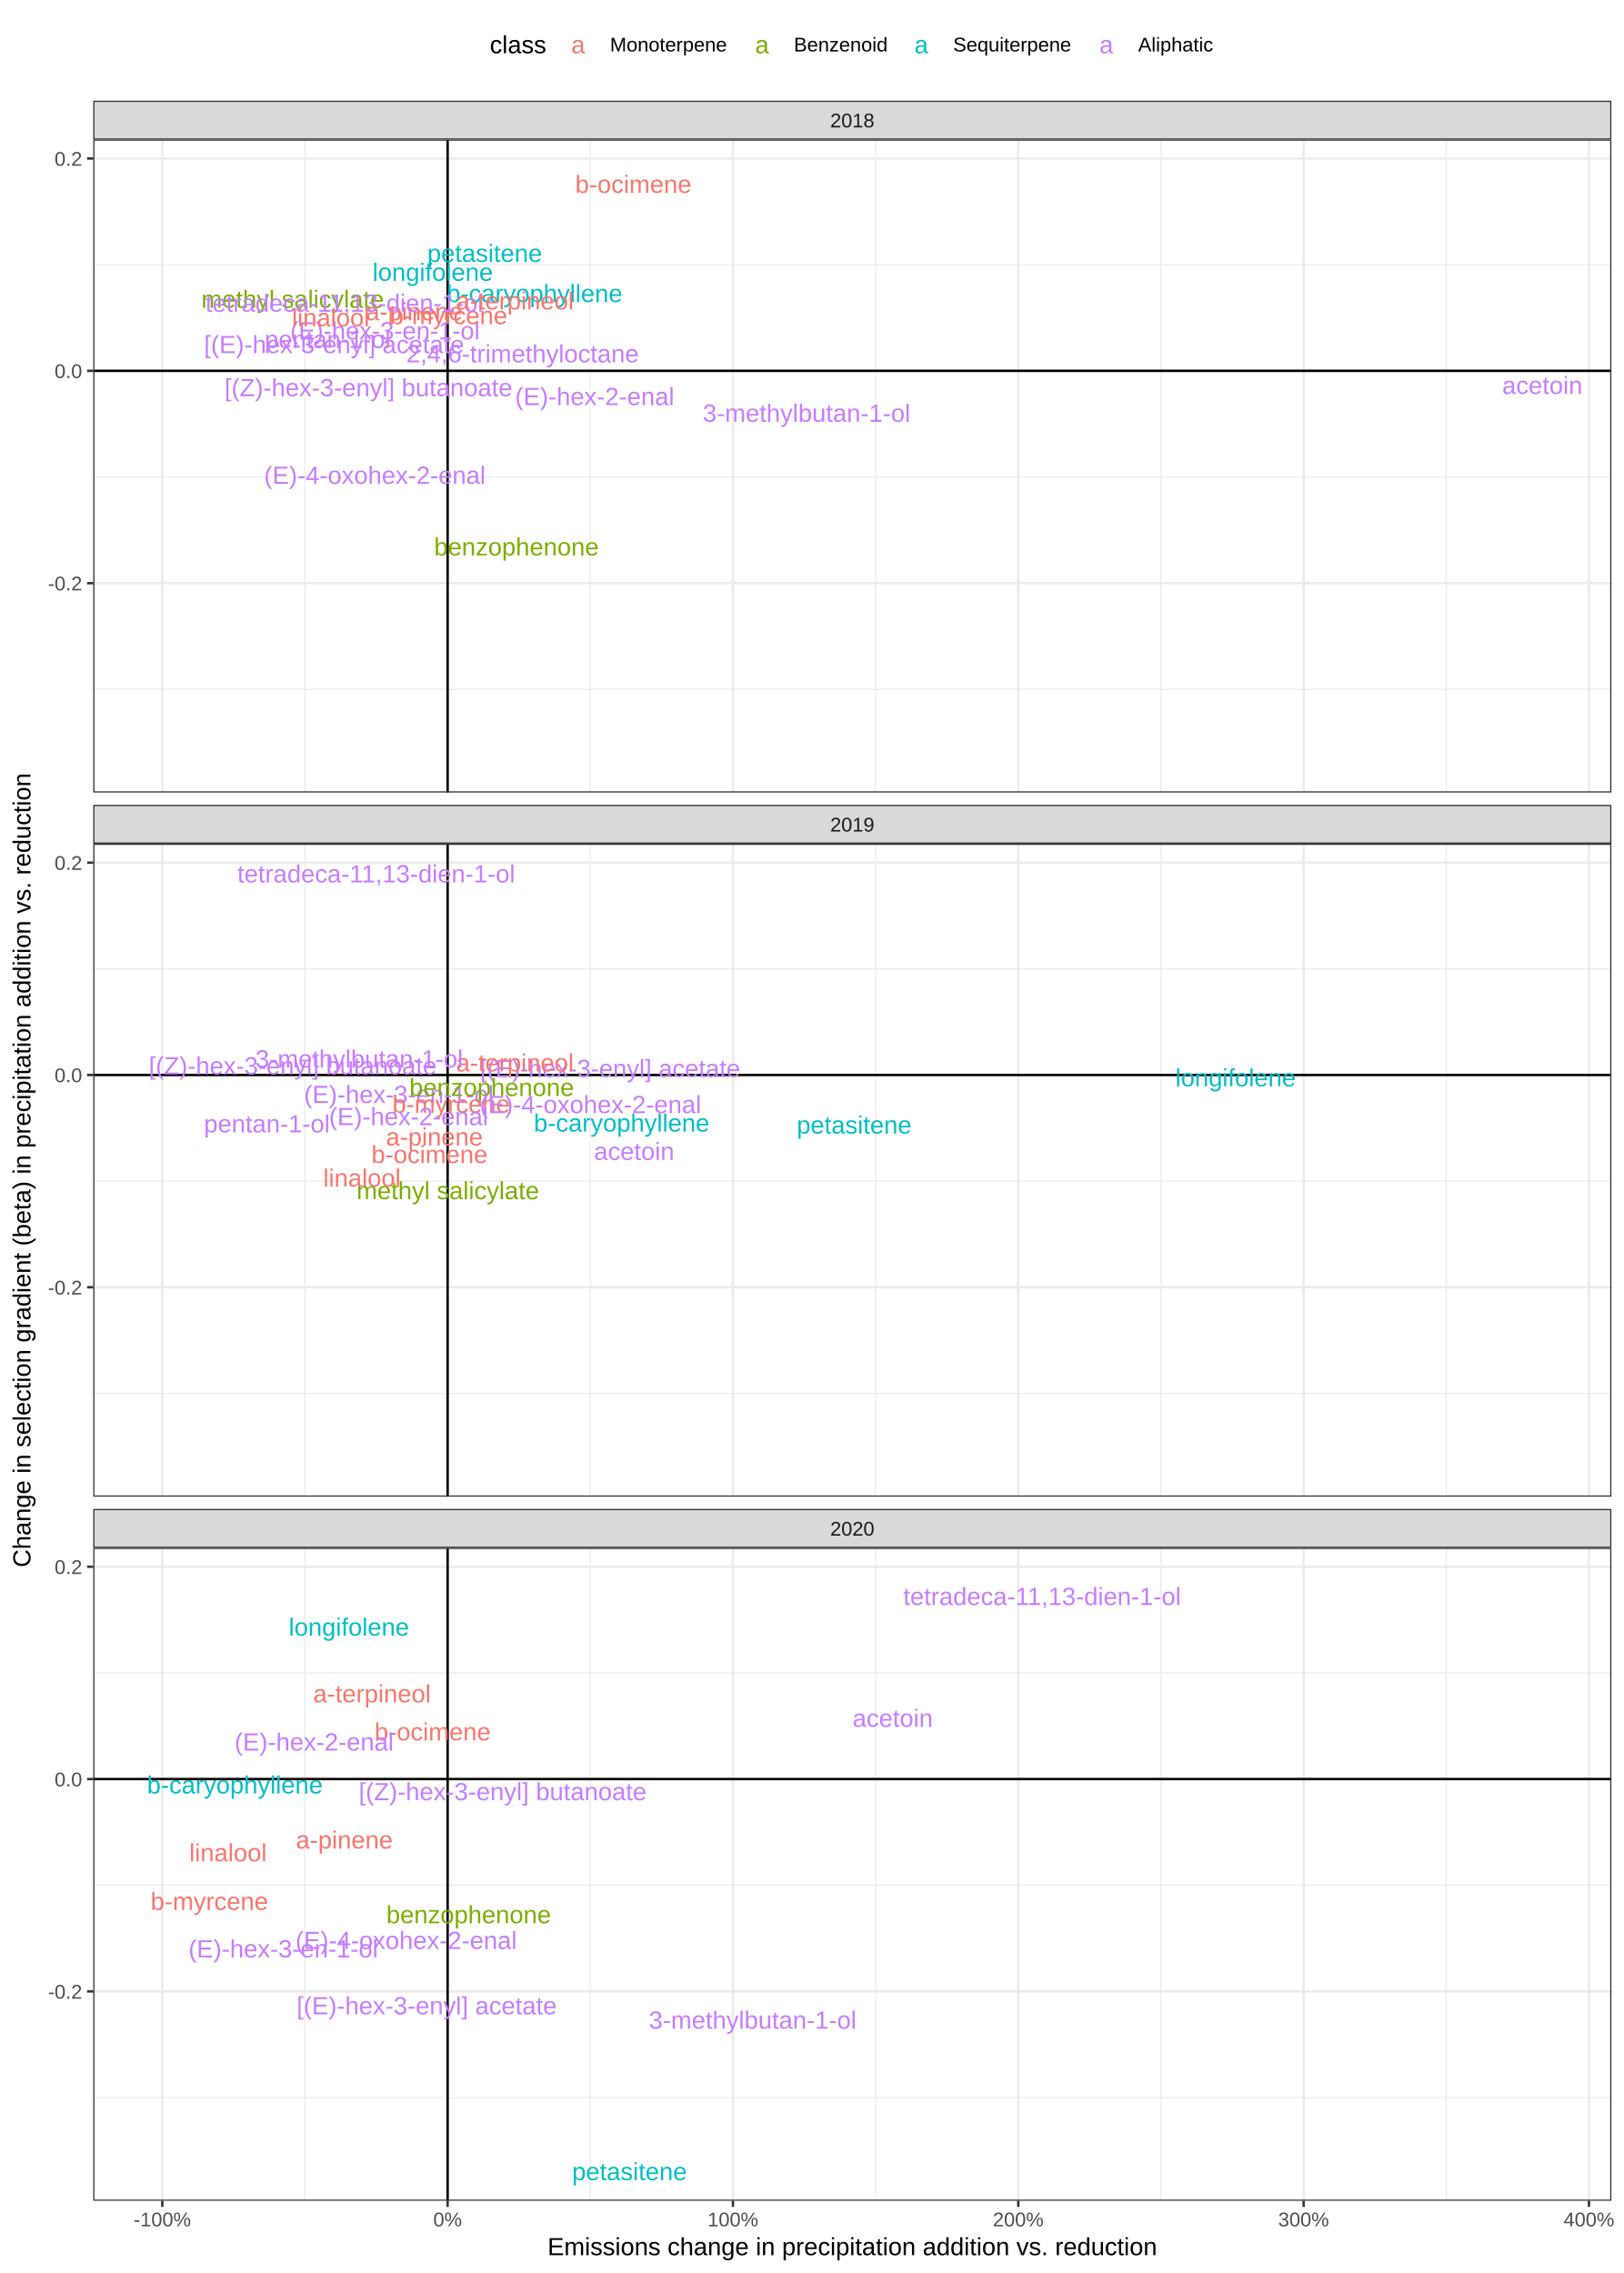
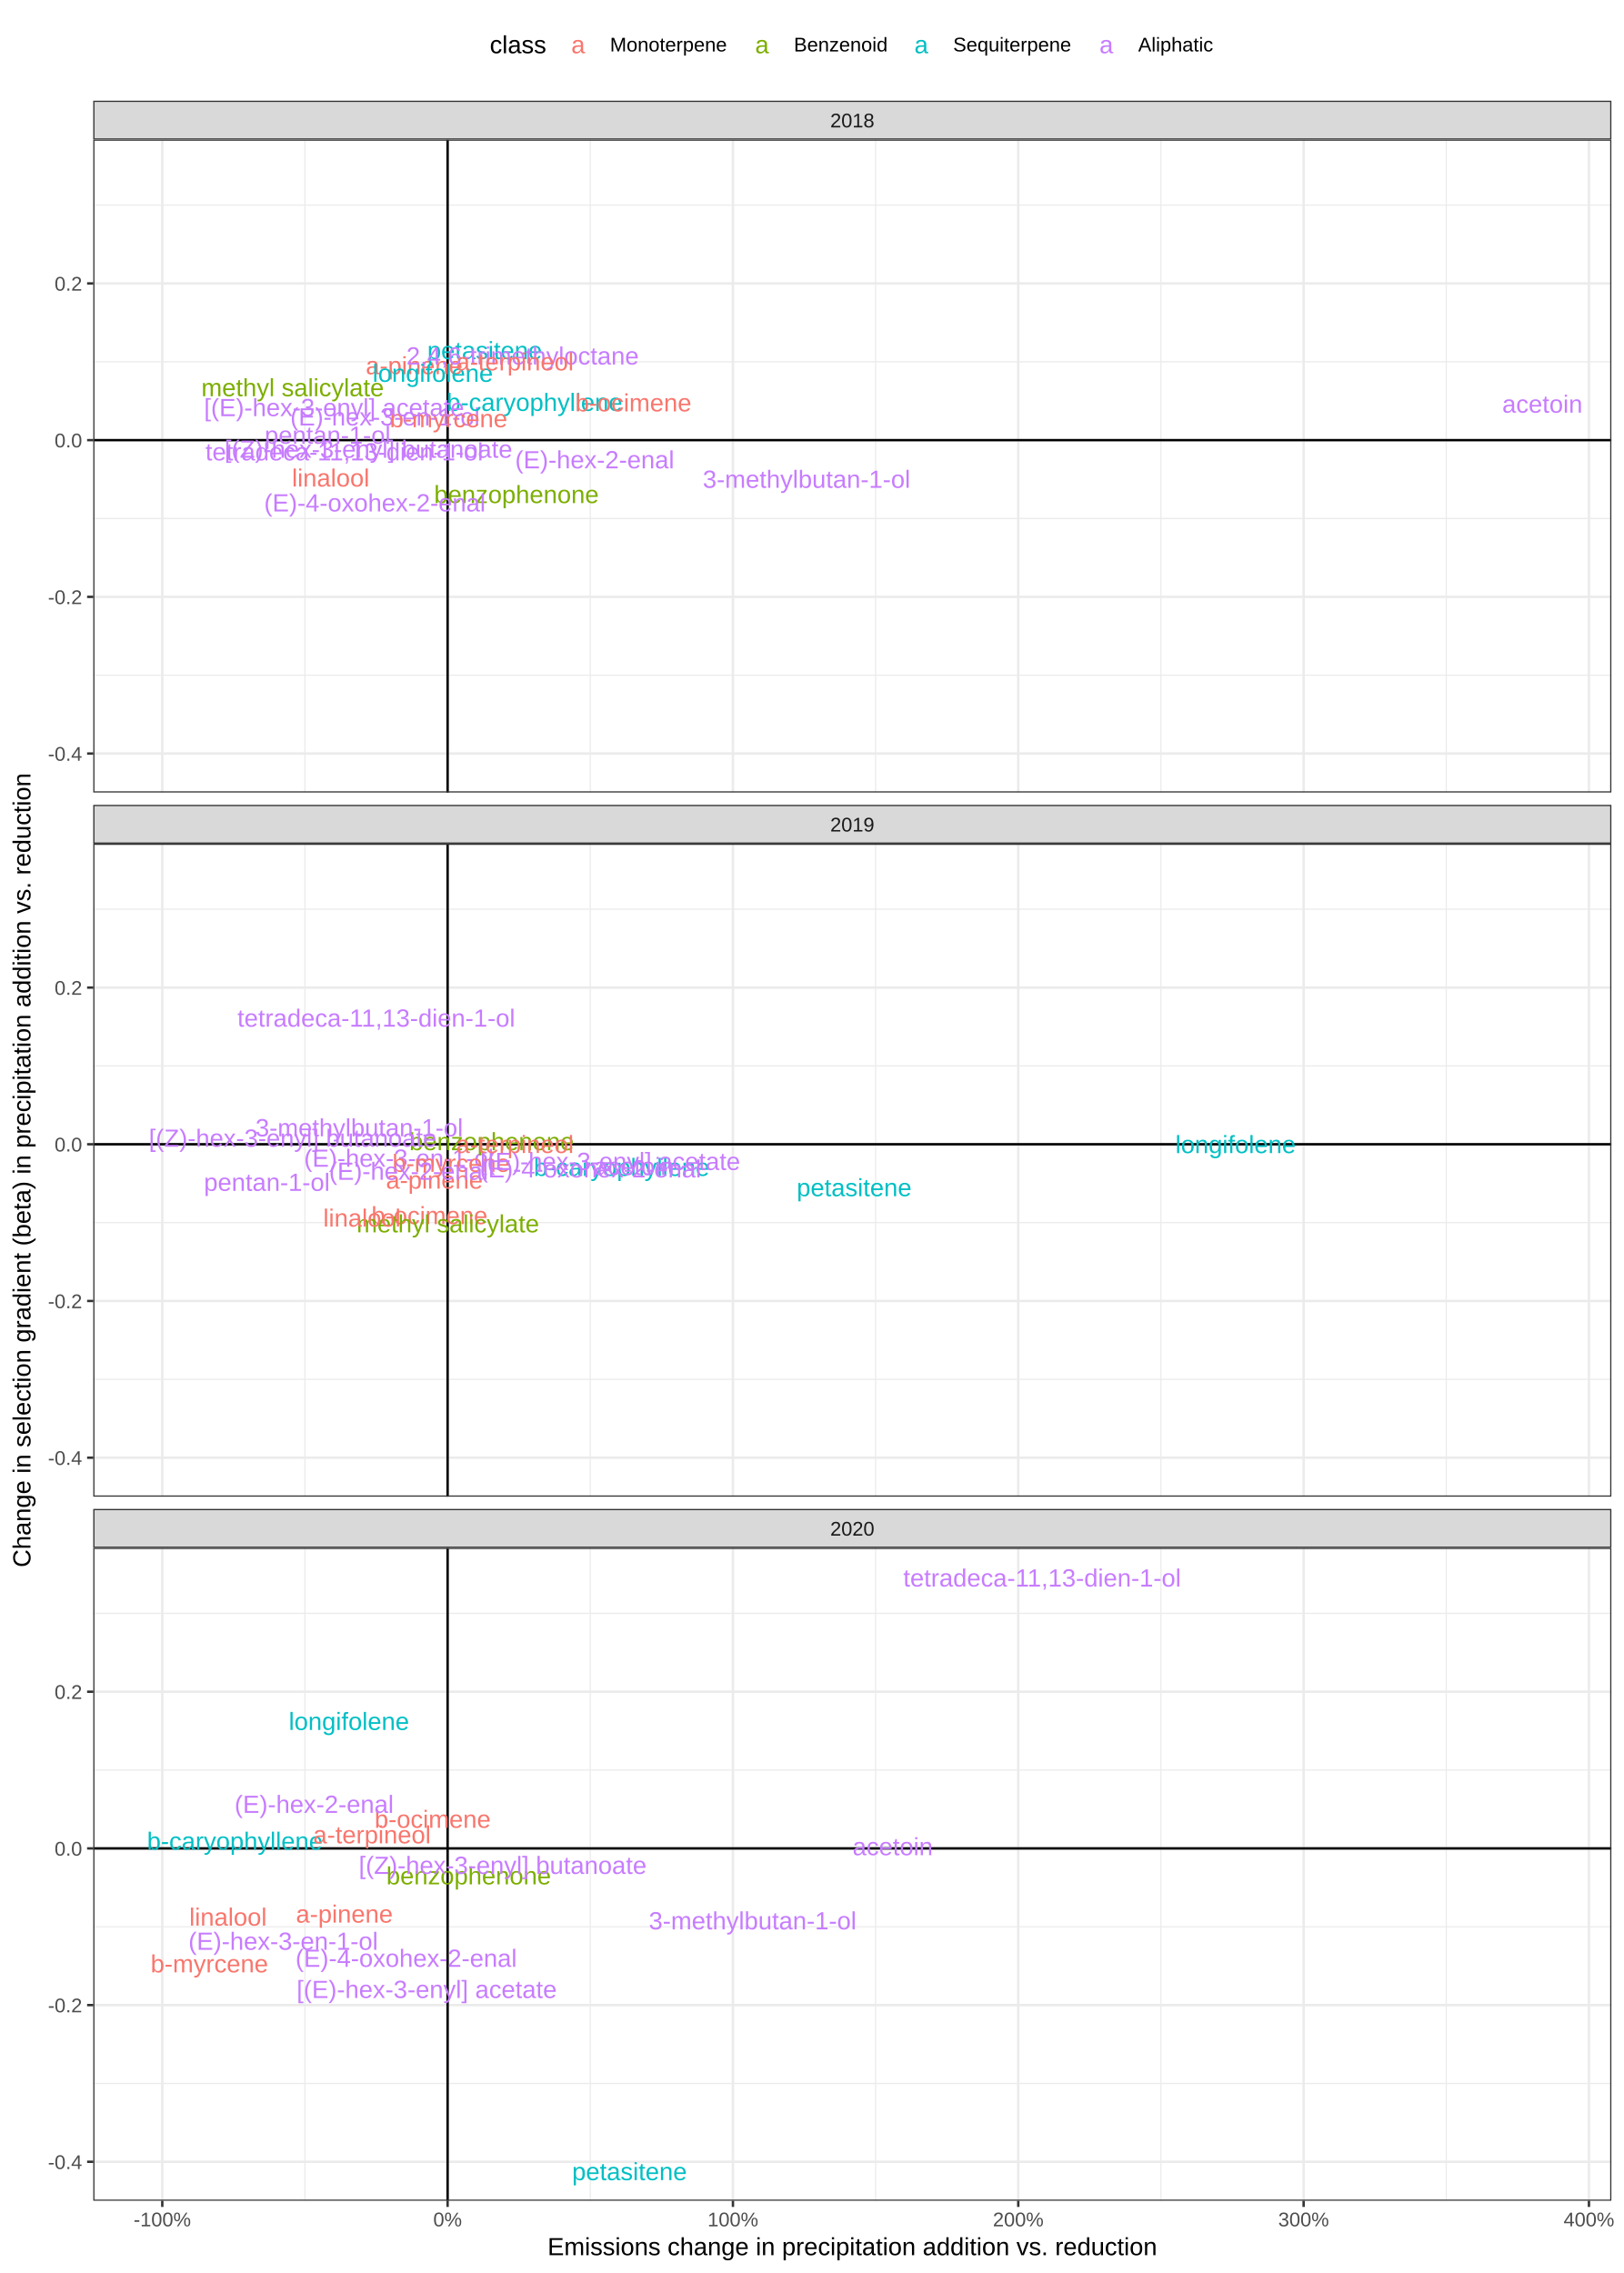
<svg xmlns="http://www.w3.org/2000/svg" class="svglite" width="720.00pt" height="1008.00pt" viewBox="0 0 720.00 1008.00">
  <defs>
    <style type="text/css">
    .svglite line, .svglite polyline, .svglite polygon, .svglite path, .svglite rect, .svglite circle {
      fill: none;
      stroke: #000000;
      stroke-linecap: round;
      stroke-linejoin: round;
      stroke-miterlimit: 10.00;
    }
  </style>
  </defs>
  <rect width="100%" height="100%" style="stroke: none; fill: #FFFFFF;" />
  <defs>
    <clipPath id="cpMC4wMHw3MjAuMDB8MC4wMHwxMDA4LjAw">
      <rect x="0.00" y="0.00" width="720.00" height="1008.00" />
    </clipPath>
  </defs>
  <g clip-path="url(#cpMC4wMHw3MjAuMDB8MC4wMHwxMDA4LjAw)">
    <rect x="0.00" y="0.00" width="720.00" height="1008.00" style="stroke-width: 1.07; stroke: #FFFFFF; fill: #FFFFFF;" />
  </g>
  <defs>
    <clipPath id="cpNDEuMzZ8NzE0LjUyfDYxLjg5fDM1MS40NQ==">
      <rect x="41.36" y="61.89" width="673.16" height="289.57" />
    </clipPath>
  </defs>
  <g clip-path="url(#cpNDEuMzZ8NzE0LjUyfDYxLjg5fDM1MS40NQ==)">
    <rect x="41.36" y="61.89" width="673.16" height="289.57" style="stroke-width: 1.07; stroke: none; fill: #FFFFFF;" />
-     <polyline points="41.36,305.68 714.52,305.68 " style="stroke-width: 0.53; stroke: #EBEBEB; stroke-linecap: butt;" />
-     <polyline points="41.36,211.53 714.52,211.53 " style="stroke-width: 0.53; stroke: #EBEBEB; stroke-linecap: butt;" />
-     <polyline points="41.36,117.37 714.52,117.37 " style="stroke-width: 0.53; stroke: #EBEBEB; stroke-linecap: butt;" />
+     <polyline points="41.36,299.43 714.52,299.43 " style="stroke-width: 0.53; stroke: #EBEBEB; stroke-linecap: butt;" />
+     <polyline points="41.36,229.93 714.52,229.93 " style="stroke-width: 0.53; stroke: #EBEBEB; stroke-linecap: butt;" />
+     <polyline points="41.36,160.44 714.52,160.44 " style="stroke-width: 0.53; stroke: #EBEBEB; stroke-linecap: butt;" />
+     <polyline points="41.36,90.95 714.52,90.95 " style="stroke-width: 0.53; stroke: #EBEBEB; stroke-linecap: butt;" />
    <polyline points="135.22,351.45 135.22,61.89 " style="stroke-width: 0.53; stroke: #EBEBEB; stroke-linecap: butt;" />
    <polyline points="261.74,351.45 261.74,61.89 " style="stroke-width: 0.53; stroke: #EBEBEB; stroke-linecap: butt;" />
    <polyline points="388.26,351.45 388.26,61.89 " style="stroke-width: 0.53; stroke: #EBEBEB; stroke-linecap: butt;" />
    <polyline points="514.79,351.45 514.79,61.89 " style="stroke-width: 0.53; stroke: #EBEBEB; stroke-linecap: butt;" />
    <polyline points="641.31,351.45 641.31,61.89 " style="stroke-width: 0.53; stroke: #EBEBEB; stroke-linecap: butt;" />
-     <polyline points="41.36,258.61 714.52,258.61 " style="stroke-width: 1.07; stroke: #EBEBEB; stroke-linecap: butt;" />
-     <polyline points="41.36,164.45 714.52,164.45 " style="stroke-width: 1.07; stroke: #EBEBEB; stroke-linecap: butt;" />
-     <polyline points="41.36,70.29 714.52,70.29 " style="stroke-width: 1.07; stroke: #EBEBEB; stroke-linecap: butt;" />
+     <polyline points="41.36,334.17 714.52,334.17 " style="stroke-width: 1.07; stroke: #EBEBEB; stroke-linecap: butt;" />
+     <polyline points="41.36,264.68 714.52,264.68 " style="stroke-width: 1.07; stroke: #EBEBEB; stroke-linecap: butt;" />
+     <polyline points="41.36,195.19 714.52,195.19 " style="stroke-width: 1.07; stroke: #EBEBEB; stroke-linecap: butt;" />
+     <polyline points="41.36,125.69 714.52,125.69 " style="stroke-width: 1.07; stroke: #EBEBEB; stroke-linecap: butt;" />
    <polyline points="71.96,351.45 71.96,61.89 " style="stroke-width: 1.07; stroke: #EBEBEB; stroke-linecap: butt;" />
    <polyline points="198.48,351.45 198.48,61.89 " style="stroke-width: 1.07; stroke: #EBEBEB; stroke-linecap: butt;" />
    <polyline points="325.00,351.45 325.00,61.89 " style="stroke-width: 1.07; stroke: #EBEBEB; stroke-linecap: butt;" />
    <polyline points="451.52,351.45 451.52,61.89 " style="stroke-width: 1.07; stroke: #EBEBEB; stroke-linecap: butt;" />
    <polyline points="578.05,351.45 578.05,61.89 " style="stroke-width: 1.07; stroke: #EBEBEB; stroke-linecap: butt;" />
    <polyline points="704.57,351.45 704.57,61.89 " style="stroke-width: 1.07; stroke: #EBEBEB; stroke-linecap: butt;" />
    <line x1="198.48" y1="351.45" x2="198.48" y2="61.89" style="stroke-width: 1.07; stroke-linecap: butt;" />
-     <line x1="41.36" y1="164.45" x2="714.52" y2="164.45" style="stroke-width: 1.07; stroke-linecap: butt;" />
-     <text x="183.66" y="142.03" text-anchor="middle" style="font-size: 11.04px; fill: #F8766D; font-family: Arial;">a-pinene</text>
-     <text x="170.73" y="150.51" text-anchor="middle" style="font-size: 11.04px; fill: #C77CFF; font-family: Arial;">(E)-hex-3-en-1-ol</text>
-     <text x="198.91" y="143.75" text-anchor="middle" style="font-size: 11.04px; fill: #F8766D; font-family: Arial;">b-myrcene</text>
-     <text x="237.04" y="133.96" text-anchor="middle" style="font-size: 11.04px; fill: #00BFC4; font-family: Arial;">b-caryophyllene</text>
-     <text x="280.84" y="85.52" text-anchor="middle" style="font-size: 11.04px; fill: #F8766D; font-family: Arial;">b-ocimene</text>
-     <text x="129.76" y="136.51" text-anchor="middle" style="font-size: 11.04px; fill: #7CAE00; font-family: Arial;">methyl salicylate</text>
-     <text x="214.92" y="116.15" text-anchor="middle" style="font-size: 11.04px; fill: #00BFC4; font-family: Arial;">petasitene</text>
-     <text x="148.15" y="156.60" text-anchor="middle" style="font-size: 11.04px; fill: #C77CFF; font-family: Arial;">[(E)-hex-3-enyl] acetate</text>
-     <text x="231.73" y="160.68" text-anchor="middle" style="font-size: 11.04px; fill: #C77CFF; font-family: Arial;">2,4,6-trimethyloctane</text>
-     <text x="191.89" y="124.52" text-anchor="middle" style="font-size: 11.04px; fill: #00BFC4; font-family: Arial;">longifolene</text>
-     <text x="229.00" y="246.31" text-anchor="middle" style="font-size: 11.04px; fill: #7CAE00; font-family: Arial;">benzophenone</text>
-     <text x="152.66" y="138.24" text-anchor="middle" style="font-size: 11.04px; fill: #C77CFF; font-family: Arial;">tetradeca-11,13-dien-1-ol</text>
-     <text x="228.30" y="137.22" text-anchor="middle" style="font-size: 11.04px; fill: #F8766D; font-family: Arial;">a-terpineol</text>
-     <text x="166.20" y="214.57" text-anchor="middle" style="font-size: 11.04px; fill: #C77CFF; font-family: Arial;">(E)-4-oxohex-2-enal</text>
-     <text x="263.69" y="179.66" text-anchor="middle" style="font-size: 11.04px; fill: #C77CFF; font-family: Arial;">(E)-hex-2-enal</text>
-     <text x="146.63" y="144.67" text-anchor="middle" style="font-size: 11.04px; fill: #F8766D; font-family: Arial;">linalool</text>
-     <text x="163.38" y="175.70" text-anchor="middle" style="font-size: 11.04px; fill: #C77CFF; font-family: Arial;">[(Z)-hex-3-enyl] butanoate</text>
-     <text x="683.92" y="174.71" text-anchor="middle" style="font-size: 11.04px; fill: #C77CFF; font-family: Arial;">acetoin</text>
-     <text x="357.64" y="187.05" text-anchor="middle" style="font-size: 11.04px; fill: #C77CFF; font-family: Arial;">3-methylbutan-1-ol</text>
-     <text x="145.26" y="154.32" text-anchor="middle" style="font-size: 11.04px; fill: #C77CFF; font-family: Arial;">pentan-1-ol</text>
+     <line x1="41.36" y1="195.19" x2="714.52" y2="195.19" style="stroke-width: 1.07; stroke-linecap: butt;" />
+     <text x="183.66" y="165.96" text-anchor="middle" style="font-size: 11.04px; fill: #F8766D; font-family: Arial;">a-pinene</text>
+     <text x="170.73" y="188.67" text-anchor="middle" style="font-size: 11.04px; fill: #C77CFF; font-family: Arial;">(E)-hex-3-en-1-ol</text>
+     <text x="198.91" y="189.46" text-anchor="middle" style="font-size: 11.04px; fill: #F8766D; font-family: Arial;">b-myrcene</text>
+     <text x="237.04" y="182.22" text-anchor="middle" style="font-size: 11.04px; fill: #00BFC4; font-family: Arial;">b-caryophyllene</text>
+     <text x="280.84" y="182.44" text-anchor="middle" style="font-size: 11.04px; fill: #F8766D; font-family: Arial;">b-ocimene</text>
+     <text x="129.76" y="175.71" text-anchor="middle" style="font-size: 11.04px; fill: #7CAE00; font-family: Arial;">methyl salicylate</text>
+     <text x="214.92" y="159.26" text-anchor="middle" style="font-size: 11.04px; fill: #00BFC4; font-family: Arial;">petasitene</text>
+     <text x="148.15" y="184.55" text-anchor="middle" style="font-size: 11.04px; fill: #C77CFF; font-family: Arial;">[(E)-hex-3-enyl] acetate</text>
+     <text x="231.73" y="161.65" text-anchor="middle" style="font-size: 11.04px; fill: #C77CFF; font-family: Arial;">2,4,6-trimethyloctane</text>
+     <text x="191.89" y="169.33" text-anchor="middle" style="font-size: 11.04px; fill: #00BFC4; font-family: Arial;">longifolene</text>
+     <text x="229.00" y="223.09" text-anchor="middle" style="font-size: 11.04px; fill: #7CAE00; font-family: Arial;">benzophenone</text>
+     <text x="152.66" y="204.18" text-anchor="middle" style="font-size: 11.04px; fill: #C77CFF; font-family: Arial;">tetradeca-11,13-dien-1-ol</text>
+     <text x="228.30" y="164.26" text-anchor="middle" style="font-size: 11.04px; fill: #F8766D; font-family: Arial;">a-terpineol</text>
+     <text x="166.20" y="226.81" text-anchor="middle" style="font-size: 11.04px; fill: #C77CFF; font-family: Arial;">(E)-4-oxohex-2-enal</text>
+     <text x="263.69" y="207.70" text-anchor="middle" style="font-size: 11.04px; fill: #C77CFF; font-family: Arial;">(E)-hex-2-enal</text>
+     <text x="146.63" y="215.76" text-anchor="middle" style="font-size: 11.04px; fill: #F8766D; font-family: Arial;">linalool</text>
+     <text x="163.38" y="202.99" text-anchor="middle" style="font-size: 11.04px; fill: #C77CFF; font-family: Arial;">[(Z)-hex-3-enyl] butanoate</text>
+     <text x="683.92" y="183.01" text-anchor="middle" style="font-size: 11.04px; fill: #C77CFF; font-family: Arial;">acetoin</text>
+     <text x="357.64" y="216.34" text-anchor="middle" style="font-size: 11.04px; fill: #C77CFF; font-family: Arial;">3-methylbutan-1-ol</text>
+     <text x="145.26" y="196.79" text-anchor="middle" style="font-size: 11.04px; fill: #C77CFF; font-family: Arial;">pentan-1-ol</text>
    <rect x="41.36" y="61.89" width="673.16" height="289.57" style="stroke-width: 1.07; stroke: #333333;" />
  </g>
  <g clip-path="url(#cpMC4wMHw3MjAuMDB8MC4wMHwxMDA4LjAw)">
</g>
  <defs>
    <clipPath id="cpNDEuMzZ8NzE0LjUyfDM3NC4xNHw2NjMuNzE=">
      <rect x="41.36" y="374.14" width="673.16" height="289.57" />
    </clipPath>
  </defs>
  <g clip-path="url(#cpNDEuMzZ8NzE0LjUyfDM3NC4xNHw2NjMuNzE=)">
    <rect x="41.36" y="374.14" width="673.16" height="289.57" style="stroke-width: 1.07; stroke: none; fill: #FFFFFF;" />
-     <polyline points="41.36,617.94 714.52,617.94 " style="stroke-width: 0.53; stroke: #EBEBEB; stroke-linecap: butt;" />
-     <polyline points="41.36,523.78 714.52,523.78 " style="stroke-width: 0.53; stroke: #EBEBEB; stroke-linecap: butt;" />
-     <polyline points="41.36,429.63 714.52,429.63 " style="stroke-width: 0.53; stroke: #EBEBEB; stroke-linecap: butt;" />
+     <polyline points="41.36,611.68 714.52,611.68 " style="stroke-width: 0.53; stroke: #EBEBEB; stroke-linecap: butt;" />
+     <polyline points="41.36,542.19 714.52,542.19 " style="stroke-width: 0.53; stroke: #EBEBEB; stroke-linecap: butt;" />
+     <polyline points="41.36,472.70 714.52,472.70 " style="stroke-width: 0.53; stroke: #EBEBEB; stroke-linecap: butt;" />
+     <polyline points="41.36,403.20 714.52,403.20 " style="stroke-width: 0.53; stroke: #EBEBEB; stroke-linecap: butt;" />
    <polyline points="135.22,663.71 135.22,374.14 " style="stroke-width: 0.53; stroke: #EBEBEB; stroke-linecap: butt;" />
    <polyline points="261.74,663.71 261.74,374.14 " style="stroke-width: 0.53; stroke: #EBEBEB; stroke-linecap: butt;" />
    <polyline points="388.26,663.71 388.26,374.14 " style="stroke-width: 0.53; stroke: #EBEBEB; stroke-linecap: butt;" />
    <polyline points="514.79,663.71 514.79,374.14 " style="stroke-width: 0.53; stroke: #EBEBEB; stroke-linecap: butt;" />
    <polyline points="641.31,663.71 641.31,374.14 " style="stroke-width: 0.53; stroke: #EBEBEB; stroke-linecap: butt;" />
-     <polyline points="41.36,570.86 714.52,570.86 " style="stroke-width: 1.07; stroke: #EBEBEB; stroke-linecap: butt;" />
-     <polyline points="41.36,476.71 714.52,476.71 " style="stroke-width: 1.07; stroke: #EBEBEB; stroke-linecap: butt;" />
-     <polyline points="41.36,382.55 714.52,382.55 " style="stroke-width: 1.07; stroke: #EBEBEB; stroke-linecap: butt;" />
+     <polyline points="41.36,646.43 714.52,646.43 " style="stroke-width: 1.07; stroke: #EBEBEB; stroke-linecap: butt;" />
+     <polyline points="41.36,576.94 714.52,576.94 " style="stroke-width: 1.07; stroke: #EBEBEB; stroke-linecap: butt;" />
+     <polyline points="41.36,507.44 714.52,507.44 " style="stroke-width: 1.07; stroke: #EBEBEB; stroke-linecap: butt;" />
+     <polyline points="41.36,437.95 714.52,437.95 " style="stroke-width: 1.07; stroke: #EBEBEB; stroke-linecap: butt;" />
    <polyline points="71.96,663.71 71.96,374.14 " style="stroke-width: 1.07; stroke: #EBEBEB; stroke-linecap: butt;" />
    <polyline points="198.48,663.71 198.48,374.14 " style="stroke-width: 1.07; stroke: #EBEBEB; stroke-linecap: butt;" />
    <polyline points="325.00,663.71 325.00,374.14 " style="stroke-width: 1.07; stroke: #EBEBEB; stroke-linecap: butt;" />
    <polyline points="451.52,663.71 451.52,374.14 " style="stroke-width: 1.07; stroke: #EBEBEB; stroke-linecap: butt;" />
    <polyline points="578.05,663.71 578.05,374.14 " style="stroke-width: 1.07; stroke: #EBEBEB; stroke-linecap: butt;" />
    <polyline points="704.57,663.71 704.57,374.14 " style="stroke-width: 1.07; stroke: #EBEBEB; stroke-linecap: butt;" />
    <line x1="198.48" y1="663.71" x2="198.48" y2="374.14" style="stroke-width: 1.07; stroke-linecap: butt;" />
-     <line x1="41.36" y1="476.71" x2="714.52" y2="476.71" style="stroke-width: 1.07; stroke-linecap: butt;" />
-     <text x="192.61" y="507.98" text-anchor="middle" style="font-size: 11.04px; fill: #F8766D; font-family: Arial;">a-pinene</text>
-     <text x="176.84" y="489.16" text-anchor="middle" style="font-size: 11.04px; fill: #C77CFF; font-family: Arial;">(E)-hex-3-en-1-ol</text>
-     <text x="200.03" y="493.46" text-anchor="middle" style="font-size: 11.04px; fill: #F8766D; font-family: Arial;">b-myrcene</text>
-     <text x="275.64" y="501.81" text-anchor="middle" style="font-size: 11.04px; fill: #00BFC4; font-family: Arial;">b-caryophyllene</text>
-     <text x="190.45" y="515.78" text-anchor="middle" style="font-size: 11.04px; fill: #F8766D; font-family: Arial;">b-ocimene</text>
-     <text x="198.60" y="531.81" text-anchor="middle" style="font-size: 11.04px; fill: #7CAE00; font-family: Arial;">methyl salicylate</text>
-     <text x="378.75" y="502.70" text-anchor="middle" style="font-size: 11.04px; fill: #00BFC4; font-family: Arial;">petasitene</text>
-     <text x="270.56" y="477.65" text-anchor="middle" style="font-size: 11.04px; fill: #C77CFF; font-family: Arial;">[(E)-hex-3-enyl] acetate</text>
-     <text x="547.88" y="481.75" text-anchor="middle" style="font-size: 11.04px; fill: #00BFC4; font-family: Arial;">longifolene</text>
-     <text x="218.03" y="486.04" text-anchor="middle" style="font-size: 11.04px; fill: #7CAE00; font-family: Arial;">benzophenone</text>
-     <text x="166.83" y="391.33" text-anchor="middle" style="font-size: 11.04px; fill: #C77CFF; font-family: Arial;">tetradeca-11,13-dien-1-ol</text>
-     <text x="228.32" y="475.14" text-anchor="middle" style="font-size: 11.04px; fill: #F8766D; font-family: Arial;">a-terpineol</text>
-     <text x="261.84" y="493.64" text-anchor="middle" style="font-size: 11.04px; fill: #C77CFF; font-family: Arial;">(E)-4-oxohex-2-enal</text>
-     <text x="181.19" y="498.97" text-anchor="middle" style="font-size: 11.04px; fill: #C77CFF; font-family: Arial;">(E)-hex-2-enal</text>
-     <text x="160.50" y="526.20" text-anchor="middle" style="font-size: 11.04px; fill: #F8766D; font-family: Arial;">linalool</text>
-     <text x="129.81" y="476.48" text-anchor="middle" style="font-size: 11.04px; fill: #C77CFF; font-family: Arial;">[(Z)-hex-3-enyl] butanoate</text>
-     <text x="281.20" y="514.40" text-anchor="middle" style="font-size: 11.04px; fill: #C77CFF; font-family: Arial;">acetoin</text>
-     <text x="159.29" y="473.40" text-anchor="middle" style="font-size: 11.04px; fill: #C77CFF; font-family: Arial;">3-methylbutan-1-ol</text>
-     <text x="118.34" y="502.18" text-anchor="middle" style="font-size: 11.04px; fill: #C77CFF; font-family: Arial;">pentan-1-ol</text>
+     <line x1="41.36" y1="507.44" x2="714.52" y2="507.44" style="stroke-width: 1.07; stroke-linecap: butt;" />
+     <text x="192.61" y="527.12" text-anchor="middle" style="font-size: 11.04px; fill: #F8766D; font-family: Arial;">a-pinene</text>
+     <text x="176.84" y="517.42" text-anchor="middle" style="font-size: 11.04px; fill: #C77CFF; font-family: Arial;">(E)-hex-3-en-1-ol</text>
+     <text x="200.03" y="519.67" text-anchor="middle" style="font-size: 11.04px; fill: #F8766D; font-family: Arial;">b-myrcene</text>
+     <text x="275.64" y="521.47" text-anchor="middle" style="font-size: 11.04px; fill: #00BFC4; font-family: Arial;">b-caryophyllene</text>
+     <text x="190.45" y="542.87" text-anchor="middle" style="font-size: 11.04px; fill: #F8766D; font-family: Arial;">b-ocimene</text>
+     <text x="198.60" y="546.51" text-anchor="middle" style="font-size: 11.04px; fill: #7CAE00; font-family: Arial;">methyl salicylate</text>
+     <text x="378.75" y="530.47" text-anchor="middle" style="font-size: 11.04px; fill: #00BFC4; font-family: Arial;">petasitene</text>
+     <text x="270.56" y="518.85" text-anchor="middle" style="font-size: 11.04px; fill: #C77CFF; font-family: Arial;">[(E)-hex-3-enyl] acetate</text>
+     <text x="547.88" y="511.36" text-anchor="middle" style="font-size: 11.04px; fill: #00BFC4; font-family: Arial;">longifolene</text>
+     <text x="218.03" y="510.06" text-anchor="middle" style="font-size: 11.04px; fill: #7CAE00; font-family: Arial;">benzophenone</text>
+     <text x="166.83" y="455.30" text-anchor="middle" style="font-size: 11.04px; fill: #C77CFF; font-family: Arial;">tetradeca-11,13-dien-1-ol</text>
+     <text x="228.32" y="511.32" text-anchor="middle" style="font-size: 11.04px; fill: #F8766D; font-family: Arial;">a-terpineol</text>
+     <text x="261.84" y="522.15" text-anchor="middle" style="font-size: 11.04px; fill: #C77CFF; font-family: Arial;">(E)-4-oxohex-2-enal</text>
+     <text x="181.19" y="523.20" text-anchor="middle" style="font-size: 11.04px; fill: #C77CFF; font-family: Arial;">(E)-hex-2-enal</text>
+     <text x="160.50" y="543.95" text-anchor="middle" style="font-size: 11.04px; fill: #F8766D; font-family: Arial;">linalool</text>
+     <text x="129.81" y="508.55" text-anchor="middle" style="font-size: 11.04px; fill: #C77CFF; font-family: Arial;">[(Z)-hex-3-enyl] butanoate</text>
+     <text x="281.20" y="521.06" text-anchor="middle" style="font-size: 11.04px; fill: #C77CFF; font-family: Arial;">acetoin</text>
+     <text x="159.29" y="503.93" text-anchor="middle" style="font-size: 11.04px; fill: #C77CFF; font-family: Arial;">3-methylbutan-1-ol</text>
+     <text x="118.34" y="528.11" text-anchor="middle" style="font-size: 11.04px; fill: #C77CFF; font-family: Arial;">pentan-1-ol</text>
    <rect x="41.36" y="374.14" width="673.16" height="289.57" style="stroke-width: 1.07; stroke: #333333;" />
  </g>
  <g clip-path="url(#cpMC4wMHw3MjAuMDB8MC4wMHwxMDA4LjAw)">
</g>
  <defs>
    <clipPath id="cpNDEuMzZ8NzE0LjUyfDY4Ni40MHw5NzUuOTc=">
      <rect x="41.36" y="686.40" width="673.16" height="289.57" />
    </clipPath>
  </defs>
  <g clip-path="url(#cpNDEuMzZ8NzE0LjUyfDY4Ni40MHw5NzUuOTc=)">
    <rect x="41.36" y="686.40" width="673.16" height="289.57" style="stroke-width: 1.07; stroke: none; fill: #FFFFFF;" />
-     <polyline points="41.36,930.20 714.52,930.20 " style="stroke-width: 0.53; stroke: #EBEBEB; stroke-linecap: butt;" />
-     <polyline points="41.36,836.04 714.52,836.04 " style="stroke-width: 0.53; stroke: #EBEBEB; stroke-linecap: butt;" />
-     <polyline points="41.36,741.88 714.52,741.88 " style="stroke-width: 0.53; stroke: #EBEBEB; stroke-linecap: butt;" />
+     <polyline points="41.36,923.94 714.52,923.94 " style="stroke-width: 0.53; stroke: #EBEBEB; stroke-linecap: butt;" />
+     <polyline points="41.36,854.45 714.52,854.45 " style="stroke-width: 0.53; stroke: #EBEBEB; stroke-linecap: butt;" />
+     <polyline points="41.36,784.95 714.52,784.95 " style="stroke-width: 0.53; stroke: #EBEBEB; stroke-linecap: butt;" />
+     <polyline points="41.36,715.46 714.52,715.46 " style="stroke-width: 0.53; stroke: #EBEBEB; stroke-linecap: butt;" />
    <polyline points="135.22,975.97 135.22,686.40 " style="stroke-width: 0.53; stroke: #EBEBEB; stroke-linecap: butt;" />
    <polyline points="261.74,975.97 261.74,686.40 " style="stroke-width: 0.53; stroke: #EBEBEB; stroke-linecap: butt;" />
    <polyline points="388.26,975.97 388.26,686.40 " style="stroke-width: 0.53; stroke: #EBEBEB; stroke-linecap: butt;" />
    <polyline points="514.79,975.97 514.79,686.40 " style="stroke-width: 0.53; stroke: #EBEBEB; stroke-linecap: butt;" />
    <polyline points="641.31,975.97 641.31,686.40 " style="stroke-width: 0.53; stroke: #EBEBEB; stroke-linecap: butt;" />
-     <polyline points="41.36,883.12 714.52,883.12 " style="stroke-width: 1.07; stroke: #EBEBEB; stroke-linecap: butt;" />
-     <polyline points="41.36,788.96 714.52,788.96 " style="stroke-width: 1.07; stroke: #EBEBEB; stroke-linecap: butt;" />
-     <polyline points="41.36,694.81 714.52,694.81 " style="stroke-width: 1.07; stroke: #EBEBEB; stroke-linecap: butt;" />
+     <polyline points="41.36,958.68 714.52,958.68 " style="stroke-width: 1.07; stroke: #EBEBEB; stroke-linecap: butt;" />
+     <polyline points="41.36,889.19 714.52,889.19 " style="stroke-width: 1.07; stroke: #EBEBEB; stroke-linecap: butt;" />
+     <polyline points="41.36,819.70 714.52,819.70 " style="stroke-width: 1.07; stroke: #EBEBEB; stroke-linecap: butt;" />
+     <polyline points="41.36,750.21 714.52,750.21 " style="stroke-width: 1.07; stroke: #EBEBEB; stroke-linecap: butt;" />
    <polyline points="71.96,975.97 71.96,686.40 " style="stroke-width: 1.07; stroke: #EBEBEB; stroke-linecap: butt;" />
    <polyline points="198.48,975.97 198.48,686.40 " style="stroke-width: 1.07; stroke: #EBEBEB; stroke-linecap: butt;" />
    <polyline points="325.00,975.97 325.00,686.40 " style="stroke-width: 1.07; stroke: #EBEBEB; stroke-linecap: butt;" />
    <polyline points="451.52,975.97 451.52,686.40 " style="stroke-width: 1.07; stroke: #EBEBEB; stroke-linecap: butt;" />
    <polyline points="578.05,975.97 578.05,686.40 " style="stroke-width: 1.07; stroke: #EBEBEB; stroke-linecap: butt;" />
    <polyline points="704.57,975.97 704.57,686.40 " style="stroke-width: 1.07; stroke: #EBEBEB; stroke-linecap: butt;" />
    <line x1="198.48" y1="975.97" x2="198.48" y2="686.40" style="stroke-width: 1.07; stroke-linecap: butt;" />
-     <line x1="41.36" y1="788.96" x2="714.52" y2="788.96" style="stroke-width: 1.07; stroke-linecap: butt;" />
-     <text x="152.71" y="819.76" text-anchor="middle" style="font-size: 11.04px; fill: #F8766D; font-family: Arial;">a-pinene</text>
-     <text x="125.58" y="868.04" text-anchor="middle" style="font-size: 11.04px; fill: #C77CFF; font-family: Arial;">(E)-hex-3-en-1-ol</text>
-     <text x="92.85" y="846.99" text-anchor="middle" style="font-size: 11.04px; fill: #F8766D; font-family: Arial;">b-myrcene</text>
-     <text x="104.15" y="795.34" text-anchor="middle" style="font-size: 11.04px; fill: #00BFC4; font-family: Arial;">b-caryophyllene</text>
-     <text x="191.84" y="771.82" text-anchor="middle" style="font-size: 11.04px; fill: #F8766D; font-family: Arial;">b-ocimene</text>
+     <line x1="41.36" y1="819.70" x2="714.52" y2="819.70" style="stroke-width: 1.07; stroke-linecap: butt;" />
+     <text x="152.71" y="852.61" text-anchor="middle" style="font-size: 11.04px; fill: #F8766D; font-family: Arial;">a-pinene</text>
+     <text x="125.58" y="864.67" text-anchor="middle" style="font-size: 11.04px; fill: #C77CFF; font-family: Arial;">(E)-hex-3-en-1-ol</text>
+     <text x="92.85" y="874.69" text-anchor="middle" style="font-size: 11.04px; fill: #F8766D; font-family: Arial;">b-myrcene</text>
+     <text x="104.15" y="820.28" text-anchor="middle" style="font-size: 11.04px; fill: #00BFC4; font-family: Arial;">b-caryophyllene</text>
+     <text x="191.84" y="810.57" text-anchor="middle" style="font-size: 11.04px; fill: #F8766D; font-family: Arial;">b-ocimene</text>
    <text x="279.13" y="966.83" text-anchor="middle" style="font-size: 11.04px; fill: #00BFC4; font-family: Arial;">petasitene</text>
-     <text x="189.23" y="893.29" text-anchor="middle" style="font-size: 11.04px; fill: #C77CFF; font-family: Arial;">[(E)-hex-3-enyl] acetate</text>
-     <text x="154.74" y="725.34" text-anchor="middle" style="font-size: 11.04px; fill: #00BFC4; font-family: Arial;">longifolene</text>
-     <text x="207.83" y="852.90" text-anchor="middle" style="font-size: 11.04px; fill: #7CAE00; font-family: Arial;">benzophenone</text>
-     <text x="462.09" y="711.78" text-anchor="middle" style="font-size: 11.04px; fill: #C77CFF; font-family: Arial;">tetradeca-11,13-dien-1-ol</text>
-     <text x="164.95" y="754.94" text-anchor="middle" style="font-size: 11.04px; fill: #F8766D; font-family: Arial;">a-terpineol</text>
-     <text x="180.11" y="864.32" text-anchor="middle" style="font-size: 11.04px; fill: #C77CFF; font-family: Arial;">(E)-4-oxohex-2-enal</text>
-     <text x="139.28" y="776.31" text-anchor="middle" style="font-size: 11.04px; fill: #C77CFF; font-family: Arial;">(E)-hex-2-enal</text>
-     <text x="101.12" y="825.44" text-anchor="middle" style="font-size: 11.04px; fill: #F8766D; font-family: Arial;">linalool</text>
-     <text x="222.90" y="798.34" text-anchor="middle" style="font-size: 11.04px; fill: #C77CFF; font-family: Arial;">[(Z)-hex-3-enyl] butanoate</text>
-     <text x="395.86" y="765.78" text-anchor="middle" style="font-size: 11.04px; fill: #C77CFF; font-family: Arial;">acetoin</text>
-     <text x="333.72" y="899.66" text-anchor="middle" style="font-size: 11.04px; fill: #C77CFF; font-family: Arial;">3-methylbutan-1-ol</text>
+     <text x="189.23" y="886.05" text-anchor="middle" style="font-size: 11.04px; fill: #C77CFF; font-family: Arial;">[(E)-hex-3-enyl] acetate</text>
+     <text x="154.74" y="767.18" text-anchor="middle" style="font-size: 11.04px; fill: #00BFC4; font-family: Arial;">longifolene</text>
+     <text x="207.83" y="835.66" text-anchor="middle" style="font-size: 11.04px; fill: #7CAE00; font-family: Arial;">benzophenone</text>
+     <text x="462.09" y="703.58" text-anchor="middle" style="font-size: 11.04px; fill: #C77CFF; font-family: Arial;">tetradeca-11,13-dien-1-ol</text>
+     <text x="164.95" y="817.47" text-anchor="middle" style="font-size: 11.04px; fill: #F8766D; font-family: Arial;">a-terpineol</text>
+     <text x="180.11" y="872.23" text-anchor="middle" style="font-size: 11.04px; fill: #C77CFF; font-family: Arial;">(E)-4-oxohex-2-enal</text>
+     <text x="139.28" y="803.96" text-anchor="middle" style="font-size: 11.04px; fill: #C77CFF; font-family: Arial;">(E)-hex-2-enal</text>
+     <text x="101.12" y="853.95" text-anchor="middle" style="font-size: 11.04px; fill: #F8766D; font-family: Arial;">linalool</text>
+     <text x="222.90" y="831.02" text-anchor="middle" style="font-size: 11.04px; fill: #C77CFF; font-family: Arial;">[(Z)-hex-3-enyl] butanoate</text>
+     <text x="395.86" y="822.73" text-anchor="middle" style="font-size: 11.04px; fill: #C77CFF; font-family: Arial;">acetoin</text>
+     <text x="333.72" y="855.61" text-anchor="middle" style="font-size: 11.04px; fill: #C77CFF; font-family: Arial;">3-methylbutan-1-ol</text>
    <rect x="41.36" y="686.40" width="673.16" height="289.57" style="stroke-width: 1.07; stroke: #333333;" />
  </g>
  <g clip-path="url(#cpMC4wMHw3MjAuMDB8MC4wMHwxMDA4LjAw)">
</g>
  <defs>
    <clipPath id="cpNDEuMzZ8NzE0LjUyfDY2OS4xOXw2ODYuNDA=">
      <rect x="41.36" y="669.19" width="673.16" height="17.21" />
    </clipPath>
  </defs>
  <g clip-path="url(#cpNDEuMzZ8NzE0LjUyfDY2OS4xOXw2ODYuNDA=)">
    <rect x="41.36" y="669.19" width="673.16" height="17.21" style="stroke-width: 1.07; stroke: #333333; fill: #D9D9D9;" />
    <text x="377.94" y="681.00" text-anchor="middle" style="font-size: 8.80px; fill: #1A1A1A; font-family: Arial;">2020</text>
  </g>
  <g clip-path="url(#cpMC4wMHw3MjAuMDB8MC4wMHwxMDA4LjAw)">
</g>
  <defs>
    <clipPath id="cpNDEuMzZ8NzE0LjUyfDM1Ni45M3wzNzQuMTQ=">
      <rect x="41.36" y="356.93" width="673.16" height="17.21" />
    </clipPath>
  </defs>
  <g clip-path="url(#cpNDEuMzZ8NzE0LjUyfDM1Ni45M3wzNzQuMTQ=)">
    <rect x="41.36" y="356.93" width="673.16" height="17.21" style="stroke-width: 1.07; stroke: #333333; fill: #D9D9D9;" />
    <text x="377.94" y="368.75" text-anchor="middle" style="font-size: 8.80px; fill: #1A1A1A; font-family: Arial;">2019</text>
  </g>
  <g clip-path="url(#cpMC4wMHw3MjAuMDB8MC4wMHwxMDA4LjAw)">
</g>
  <defs>
    <clipPath id="cpNDEuMzZ8NzE0LjUyfDQ0LjY4fDYxLjg5">
      <rect x="41.36" y="44.68" width="673.16" height="17.21" />
    </clipPath>
  </defs>
  <g clip-path="url(#cpNDEuMzZ8NzE0LjUyfDQ0LjY4fDYxLjg5)">
    <rect x="41.36" y="44.68" width="673.16" height="17.21" style="stroke-width: 1.07; stroke: #333333; fill: #D9D9D9;" />
    <text x="377.94" y="56.49" text-anchor="middle" style="font-size: 8.80px; fill: #1A1A1A; font-family: Arial;">2018</text>
  </g>
  <g clip-path="url(#cpMC4wMHw3MjAuMDB8MC4wMHwxMDA4LjAw)">
    <polyline points="71.96,978.71 71.96,975.97 " style="stroke-width: 1.07; stroke: #333333; stroke-linecap: butt;" />
    <polyline points="198.48,978.71 198.48,975.97 " style="stroke-width: 1.07; stroke: #333333; stroke-linecap: butt;" />
    <polyline points="325.00,978.71 325.00,975.97 " style="stroke-width: 1.07; stroke: #333333; stroke-linecap: butt;" />
    <polyline points="451.52,978.71 451.52,975.97 " style="stroke-width: 1.07; stroke: #333333; stroke-linecap: butt;" />
    <polyline points="578.05,978.71 578.05,975.97 " style="stroke-width: 1.07; stroke: #333333; stroke-linecap: butt;" />
    <polyline points="704.57,978.71 704.57,975.97 " style="stroke-width: 1.07; stroke: #333333; stroke-linecap: butt;" />
    <text x="71.96" y="987.31" text-anchor="middle" style="font-size: 8.80px; fill: #4D4D4D; font-family: Arial;">-100%</text>
    <text x="198.48" y="987.31" text-anchor="middle" style="font-size: 8.80px; fill: #4D4D4D; font-family: Arial;">0%</text>
    <text x="325.00" y="987.31" text-anchor="middle" style="font-size: 8.80px; fill: #4D4D4D; font-family: Arial;">100%</text>
    <text x="451.52" y="987.31" text-anchor="middle" style="font-size: 8.80px; fill: #4D4D4D; font-family: Arial;">200%</text>
    <text x="578.05" y="987.31" text-anchor="middle" style="font-size: 8.80px; fill: #4D4D4D; font-family: Arial;">300%</text>
    <text x="704.57" y="987.31" text-anchor="middle" style="font-size: 8.80px; fill: #4D4D4D; font-family: Arial;">400%</text>
-     <text x="36.43" y="261.81" text-anchor="end" style="font-size: 8.80px; fill: #4D4D4D; font-family: Arial;">-0.2</text>
-     <text x="36.43" y="167.66" text-anchor="end" style="font-size: 8.80px; fill: #4D4D4D; font-family: Arial;">0.0</text>
-     <text x="36.43" y="73.50" text-anchor="end" style="font-size: 8.80px; fill: #4D4D4D; font-family: Arial;">0.2</text>
-     <polyline points="38.62,258.61 41.36,258.61 " style="stroke-width: 1.07; stroke: #333333; stroke-linecap: butt;" />
-     <polyline points="38.62,164.45 41.36,164.45 " style="stroke-width: 1.07; stroke: #333333; stroke-linecap: butt;" />
-     <polyline points="38.62,70.29 41.36,70.29 " style="stroke-width: 1.07; stroke: #333333; stroke-linecap: butt;" />
-     <text x="36.43" y="574.07" text-anchor="end" style="font-size: 8.80px; fill: #4D4D4D; font-family: Arial;">-0.2</text>
-     <text x="36.43" y="479.91" text-anchor="end" style="font-size: 8.80px; fill: #4D4D4D; font-family: Arial;">0.0</text>
-     <text x="36.43" y="385.76" text-anchor="end" style="font-size: 8.80px; fill: #4D4D4D; font-family: Arial;">0.2</text>
-     <polyline points="38.62,570.86 41.36,570.86 " style="stroke-width: 1.07; stroke: #333333; stroke-linecap: butt;" />
-     <polyline points="38.62,476.71 41.36,476.71 " style="stroke-width: 1.07; stroke: #333333; stroke-linecap: butt;" />
-     <polyline points="38.62,382.55 41.36,382.55 " style="stroke-width: 1.07; stroke: #333333; stroke-linecap: butt;" />
-     <text x="36.43" y="886.33" text-anchor="end" style="font-size: 8.80px; fill: #4D4D4D; font-family: Arial;">-0.2</text>
-     <text x="36.43" y="792.17" text-anchor="end" style="font-size: 8.80px; fill: #4D4D4D; font-family: Arial;">0.0</text>
-     <text x="36.43" y="698.01" text-anchor="end" style="font-size: 8.80px; fill: #4D4D4D; font-family: Arial;">0.2</text>
-     <polyline points="38.62,883.12 41.36,883.12 " style="stroke-width: 1.07; stroke: #333333; stroke-linecap: butt;" />
-     <polyline points="38.62,788.96 41.36,788.96 " style="stroke-width: 1.07; stroke: #333333; stroke-linecap: butt;" />
-     <polyline points="38.62,694.81 41.36,694.81 " style="stroke-width: 1.07; stroke: #333333; stroke-linecap: butt;" />
+     <text x="36.43" y="337.38" text-anchor="end" style="font-size: 8.80px; fill: #4D4D4D; font-family: Arial;">-0.4</text>
+     <text x="36.43" y="267.89" text-anchor="end" style="font-size: 8.80px; fill: #4D4D4D; font-family: Arial;">-0.2</text>
+     <text x="36.43" y="198.39" text-anchor="end" style="font-size: 8.80px; fill: #4D4D4D; font-family: Arial;">0.0</text>
+     <text x="36.43" y="128.90" text-anchor="end" style="font-size: 8.80px; fill: #4D4D4D; font-family: Arial;">0.2</text>
+     <polyline points="38.62,334.17 41.36,334.17 " style="stroke-width: 1.07; stroke: #333333; stroke-linecap: butt;" />
+     <polyline points="38.62,264.68 41.36,264.68 " style="stroke-width: 1.07; stroke: #333333; stroke-linecap: butt;" />
+     <polyline points="38.62,195.19 41.36,195.19 " style="stroke-width: 1.07; stroke: #333333; stroke-linecap: butt;" />
+     <polyline points="38.62,125.69 41.36,125.69 " style="stroke-width: 1.07; stroke: #333333; stroke-linecap: butt;" />
+     <text x="36.43" y="649.64" text-anchor="end" style="font-size: 8.80px; fill: #4D4D4D; font-family: Arial;">-0.4</text>
+     <text x="36.43" y="580.14" text-anchor="end" style="font-size: 8.80px; fill: #4D4D4D; font-family: Arial;">-0.2</text>
+     <text x="36.43" y="510.65" text-anchor="end" style="font-size: 8.80px; fill: #4D4D4D; font-family: Arial;">0.0</text>
+     <text x="36.43" y="441.16" text-anchor="end" style="font-size: 8.80px; fill: #4D4D4D; font-family: Arial;">0.2</text>
+     <polyline points="38.62,646.43 41.36,646.43 " style="stroke-width: 1.07; stroke: #333333; stroke-linecap: butt;" />
+     <polyline points="38.62,576.94 41.36,576.94 " style="stroke-width: 1.07; stroke: #333333; stroke-linecap: butt;" />
+     <polyline points="38.62,507.44 41.36,507.44 " style="stroke-width: 1.07; stroke: #333333; stroke-linecap: butt;" />
+     <polyline points="38.62,437.95 41.36,437.95 " style="stroke-width: 1.07; stroke: #333333; stroke-linecap: butt;" />
+     <text x="36.43" y="961.89" text-anchor="end" style="font-size: 8.80px; fill: #4D4D4D; font-family: Arial;">-0.4</text>
+     <text x="36.43" y="892.40" text-anchor="end" style="font-size: 8.80px; fill: #4D4D4D; font-family: Arial;">-0.2</text>
+     <text x="36.43" y="822.91" text-anchor="end" style="font-size: 8.80px; fill: #4D4D4D; font-family: Arial;">0.0</text>
+     <text x="36.43" y="753.41" text-anchor="end" style="font-size: 8.80px; fill: #4D4D4D; font-family: Arial;">0.2</text>
+     <polyline points="38.62,958.68 41.36,958.68 " style="stroke-width: 1.07; stroke: #333333; stroke-linecap: butt;" />
+     <polyline points="38.62,889.19 41.36,889.19 " style="stroke-width: 1.07; stroke: #333333; stroke-linecap: butt;" />
+     <polyline points="38.62,819.70 41.36,819.70 " style="stroke-width: 1.07; stroke: #333333; stroke-linecap: butt;" />
+     <polyline points="38.62,750.21 41.36,750.21 " style="stroke-width: 1.07; stroke: #333333; stroke-linecap: butt;" />
    <text x="377.94" y="1000.10" text-anchor="middle" style="font-size: 11.00px; font-family: Arial;">Emissions change in precipitation addition vs. reduction</text>
    <text transform="translate(13.50,518.93) rotate(-90)" text-anchor="middle" style="font-size: 11.00px; font-family: Arial;">Change in selection gradient (beta) in precipitation addition vs. reduction</text>
    <rect x="211.70" y="5.48" width="332.47" height="28.24" style="stroke-width: 1.07; stroke: none; fill: #FFFFFF;" />
    <text x="217.18" y="23.61" style="font-size: 11.00px; font-family: Arial;">class</text>
    <rect x="247.72" y="10.96" width="17.28" height="17.28" style="stroke-width: 1.07; stroke: none; fill: #FFFFFF;" />
    <text x="256.36" y="23.62" text-anchor="middle" style="font-size: 11.04px; fill: #F8766D; font-family: Arial;">a</text>
    <rect x="329.26" y="10.96" width="17.28" height="17.28" style="stroke-width: 1.07; stroke: none; fill: #FFFFFF;" />
    <text x="337.90" y="23.62" text-anchor="middle" style="font-size: 11.04px; fill: #7CAE00; font-family: Arial;">a</text>
    <rect x="399.88" y="10.96" width="17.28" height="17.28" style="stroke-width: 1.07; stroke: none; fill: #FFFFFF;" />
    <text x="408.52" y="23.62" text-anchor="middle" style="font-size: 11.04px; fill: #00BFC4; font-family: Arial;">a</text>
    <rect x="481.93" y="10.96" width="17.28" height="17.28" style="stroke-width: 1.07; stroke: none; fill: #FFFFFF;" />
    <text x="490.57" y="23.62" text-anchor="middle" style="font-size: 11.04px; fill: #C77CFF; font-family: Arial;">a</text>
    <text x="270.48" y="22.81" style="font-size: 8.80px; font-family: Arial;">Monoterpene</text>
    <text x="352.02" y="22.81" style="font-size: 8.80px; font-family: Arial;">Benzenoid</text>
    <text x="422.64" y="22.81" style="font-size: 8.80px; font-family: Arial;">Sequiterpene</text>
    <text x="504.69" y="22.81" style="font-size: 8.80px; font-family: Arial;">Aliphatic</text>
  </g>
</svg>
